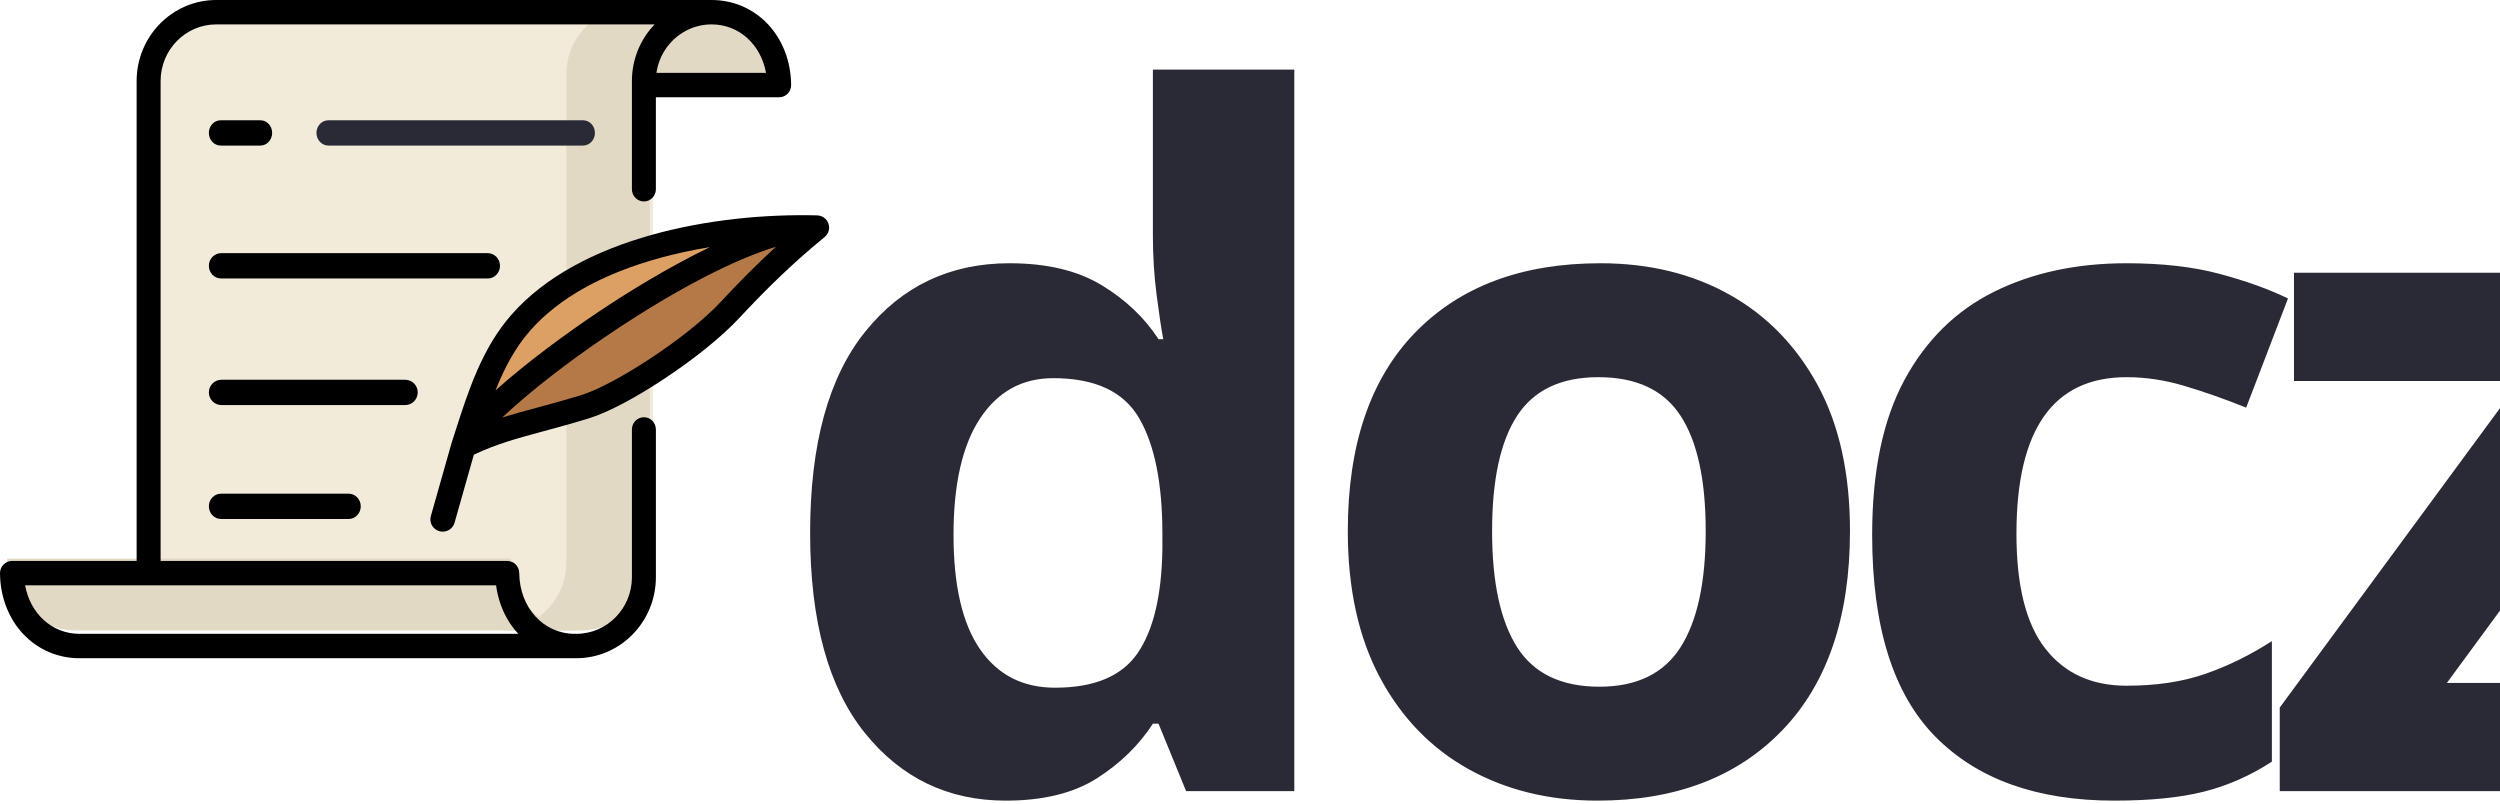
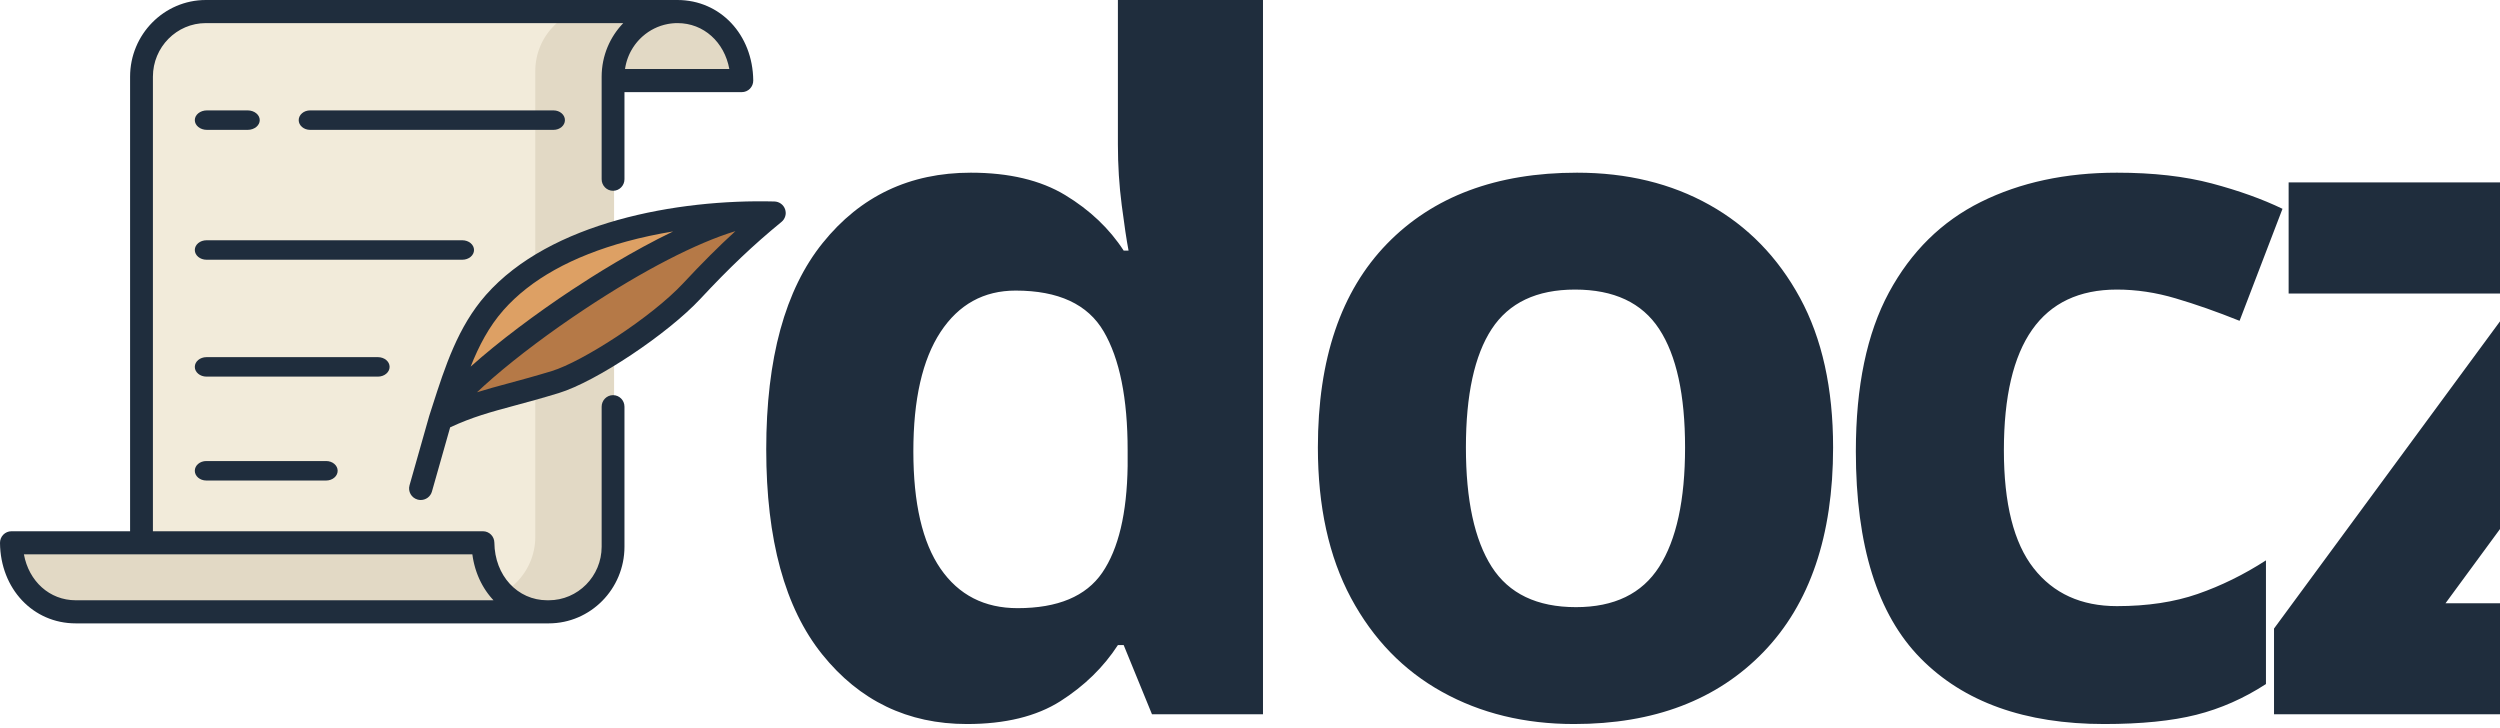
- <svg xmlns="http://www.w3.org/2000/svg" width="395px" height="127px" viewBox="0 0 395 127" version="1.1">
+ <svg xmlns="http://www.w3.org/2000/svg" width="385px" height="112px" viewBox="0 0 385 112" version="1.1">
  <defs />
  <g id="Page-1" stroke="none" stroke-width="1" fill="none" fill-rule="evenodd">
-     <g id="logo" transform="translate(-241, -254)">
-       <g id="Group-2" transform="translate(241, 254)">
-         <g id="script" fill-rule="nonzero">
-           <path d="M44.803,12 L124,12 C123.934,5.585 119.124,1 113.197,1 L34,1 C39.927,1 44.736,5.585 44.803,12 Z" id="Shape" fill="#E2D9C5" />
-           <path d="M103.195,11.635 C103.195,5.761 108.032,1 114,1 L34.805,1 C28.838,1 24,5.761 24,11.635 L24,99 L92.389,99 C98.357,99 103.195,94.239 103.195,88.365 L103.195,11.635 Z" id="Shape" fill="#F2EBDA" />
-           <g id="Group" transform="translate(1, 1)" fill="#E2D9C5">
-             <path d="M99.339,0.004 C93.343,0.004 88.481,4.794 88.481,10.703 L88.481,87.899 C88.481,93.808 83.62,98.599 77.623,98.599 L90.807,98.599 C96.804,98.599 101.665,93.808 101.665,87.899 L101.665,10.703 C101.665,4.794 106.527,0.004 112.523,0.004 L99.339,0.004 Z" id="Shape" />
-             <path d="M79.71,87.262 L0.13,87.262 C0.196,93.874 5.029,98.599 10.985,98.599 L90.565,98.599 C84.609,98.598 79.777,93.874 79.71,87.262 Z" id="Shape" />
+     <g id="logo" transform="translate(-232, -233)">
+       <g id="Group-2" transform="translate(232, 223)">
+         <g id="script" transform="translate(1, 11)" fill-rule="nonzero">
+           <path d="M39.963,10 L113,10 C112.939,4.168 108.503,0 103.037,0 L30,0 C35.466,0 39.901,4.168 39.963,10 Z" id="Shape" fill="#E2D9C5" />
+           <path d="M93.035,9.875 C93.035,4.421 97.496,0 103,0 L29.965,0 C24.461,0 20,4.421 20,9.875 L20,91 L83.07,91 C88.574,91 93.035,86.579 93.035,81.125 L93.035,9.875 Z" id="Shape" fill="#F2EBDA" />
+           <g id="Group" fill="#E2D9C5">
+             <path d="M91.427,0.004 C85.908,0.004 81.434,4.455 81.434,9.947 L81.434,81.684 C81.434,87.176 76.96,91.627 71.441,91.627 L83.575,91.627 C89.094,91.627 93.568,87.176 93.568,81.684 L93.568,9.947 C93.568,4.455 98.042,0.004 103.561,0.004 L91.427,0.004 Z" id="Shape" />
+             <path d="M73.361,81.092 L0.119,81.092 C0.181,87.236 4.629,91.627 10.11,91.627 L83.352,91.627 C77.871,91.627 73.423,87.236 73.361,81.092 Z" id="Shape" />
          </g>
-           <path d="M74,70 C76.185,63.137 78.15,56.128 82.792,50.774 C92.931,39.08 113.257,35.645 128,36.028 C123.387,39.877 119.366,43.769 114.706,48.863 C109.481,54.575 98.082,62.176 92.596,63.881 C84.052,66.536 80.099,66.979 74,70 Z" id="Shape" fill="#DDA064" />
-           <path d="M74,70 C76.185,63.132 113.257,35.62 128,36.004 C123.387,39.855 119.366,43.75 114.706,48.848 C109.481,54.564 98.082,62.171 92.596,63.877 C84.052,66.533 80.099,66.977 74,70 Z" id="Shape" fill="#B57947" />
-           <path d="M94,21 C94,19.895 93.154,19 92.111,19 L51.889,19 C50.846,19 50,19.895 50,21 C50,22.105 50.846,23 51.889,23 L92.11,23 C93.154,23 94,22.105 94,21 Z" id="Shape" fill="#292A35" />
-           <path d="M34.862,23 L41.138,23 C42.167,23 43,22.105 43,21 C43,19.895 42.167,19 41.138,19 L34.862,19 C33.833,19 33,19.895 33,21 C33,22.105 33.833,23 34.862,23 Z" id="Shape" fill="#000000" />
-           <path d="M34.926,78 C33.862,78 33,78.895 33,80 C33,81.105 33.862,82 34.926,82 L55.074,82 C56.138,82 57,81.105 57,80 C57,78.895 56.138,78 55.074,78 L34.926,78 Z" id="Shape" fill="#000000" />
-           <path d="M66,62 C66,60.895 65.113,60 64.019,60 L34.981,60 C33.887,60 33,60.895 33,62 C33,63.105 33.887,64 34.981,64 L64.019,64 C65.113,64 66,63.105 66,62 Z" id="Shape" fill="#000000" />
-           <path d="M79,42 C79,40.895 78.134,40 77.066,40 L34.934,40 C33.866,40 33,40.895 33,42 C33,43.105 33.866,44 34.934,44 L77.066,44 C78.134,44 79,43.105 79,42 Z" id="Shape" fill="#000000" />
-           <path d="M101.736,65.923 C100.69,65.923 99.843,66.786 99.843,67.85 L99.843,91.205 C99.843,96.135 95.902,100.145 91.059,100.145 L90.821,100.145 C85.869,100.145 82.094,96.015 82.04,90.539 C82.03,89.482 81.185,88.63 80.147,88.63 L25.376,88.63 L25.376,12.795 C25.376,7.865 29.317,3.855 34.16,3.855 L103.428,3.855 C103.373,3.912 103.32,3.973 103.266,4.032 C103.2,4.104 103.133,4.175 103.068,4.248 C103,4.325 102.934,4.404 102.868,4.483 C102.804,4.559 102.74,4.634 102.678,4.711 C102.613,4.791 102.552,4.874 102.489,4.955 C102.429,5.034 102.368,5.113 102.309,5.193 C102.249,5.276 102.191,5.361 102.133,5.445 C102.076,5.527 102.018,5.61 101.962,5.694 C101.906,5.779 101.853,5.865 101.799,5.952 C101.746,6.038 101.691,6.123 101.639,6.211 C101.587,6.298 101.539,6.388 101.489,6.477 C101.439,6.566 101.388,6.654 101.34,6.744 C101.293,6.834 101.248,6.926 101.202,7.018 C101.157,7.109 101.11,7.2 101.066,7.292 C101.023,7.385 100.983,7.48 100.941,7.574 C100.9,7.668 100.857,7.761 100.818,7.856 C100.778,7.951 100.743,8.049 100.705,8.146 C100.668,8.241 100.63,8.336 100.596,8.433 C100.56,8.532 100.529,8.633 100.496,8.733 C100.464,8.83 100.43,8.925 100.4,9.023 C100.369,9.125 100.342,9.23 100.313,9.334 C100.287,9.431 100.258,9.527 100.233,9.625 C100.206,9.733 100.183,9.843 100.159,9.952 C100.138,10.047 100.114,10.143 100.095,10.239 C100.072,10.352 100.054,10.467 100.034,10.581 C100.018,10.676 100,10.769 99.985,10.864 C99.967,10.986 99.954,11.11 99.939,11.233 C99.929,11.322 99.915,11.409 99.906,11.499 C99.893,11.637 99.884,11.776 99.875,11.915 C99.87,11.991 99.862,12.067 99.858,12.143 C99.848,12.359 99.842,12.577 99.842,12.795 L99.842,13.442 L99.842,29.902 C99.842,30.966 100.69,31.829 101.736,31.829 C102.781,31.829 103.629,30.966 103.629,29.902 L103.629,15.37 L123.107,15.37 C123.612,15.37 124.097,15.164 124.452,14.799 C124.808,14.433 125.005,13.938 125,13.423 C124.925,5.771 119.522,0 112.412,0 L34.159,0 C27.227,0 21.588,5.74 21.588,12.795 L21.588,88.63 L1.893,88.63 C1.388,88.63 0.903,88.836 0.548,89.201 C0.192,89.567 -0.005,90.062 0,90.577 C0.075,98.229 5.478,104 12.568,104 L90.821,104 L91.059,104 C97.991,104 103.63,98.26 103.63,91.205 L103.63,67.85 C103.63,66.786 102.782,65.923 101.736,65.923 Z M103.726,11.474 C103.735,11.416 103.745,11.357 103.755,11.299 C103.769,11.217 103.783,11.135 103.799,11.053 C103.811,10.991 103.824,10.929 103.838,10.868 C103.854,10.791 103.871,10.715 103.89,10.639 C103.905,10.575 103.922,10.512 103.939,10.449 C103.958,10.377 103.978,10.304 103.999,10.233 C104.018,10.168 104.038,10.104 104.058,10.04 C104.08,9.972 104.103,9.904 104.126,9.836 C104.149,9.771 104.172,9.705 104.196,9.641 C104.22,9.577 104.245,9.514 104.27,9.45 C104.297,9.383 104.323,9.317 104.351,9.251 C104.376,9.192 104.403,9.134 104.429,9.076 C104.46,9.007 104.491,8.938 104.523,8.871 C104.548,8.82 104.574,8.771 104.599,8.721 C104.636,8.647 104.673,8.573 104.712,8.501 C104.727,8.472 104.744,8.445 104.76,8.417 C104.934,8.102 105.126,7.798 105.336,7.508 C105.338,7.505 105.34,7.503 105.342,7.5 C105.41,7.407 105.48,7.316 105.55,7.225 C105.562,7.211 105.573,7.196 105.584,7.182 C105.653,7.095 105.725,7.009 105.797,6.925 C105.811,6.909 105.824,6.893 105.838,6.877 C105.911,6.793 105.987,6.71 106.064,6.628 C106.076,6.614 106.089,6.601 106.102,6.588 C106.181,6.504 106.263,6.421 106.345,6.341 C106.355,6.332 106.364,6.323 106.373,6.313 C106.461,6.229 106.55,6.147 106.64,6.066 C106.643,6.063 106.647,6.061 106.65,6.058 C107.809,5.03 109.236,4.305 110.811,4.006 C110.812,4.006 110.813,4.006 110.814,4.006 C110.942,3.981 111.073,3.96 111.204,3.941 C111.211,3.94 111.219,3.939 111.227,3.938 C111.352,3.921 111.478,3.906 111.604,3.894 C111.623,3.892 111.643,3.891 111.662,3.89 C111.778,3.879 111.894,3.871 112.011,3.865 C112.079,3.862 112.147,3.861 112.215,3.859 C112.288,3.858 112.361,3.854 112.434,3.854 C116.78,3.854 120.219,7.035 121.033,11.515 L103.722,11.515 C103.723,11.501 103.724,11.488 103.726,11.474 Z M12.567,100.145 C8.222,100.145 4.783,96.965 3.969,92.485 L23.483,92.485 L78.385,92.485 C78.411,92.685 78.442,92.882 78.475,93.078 C78.486,93.144 78.5,93.209 78.512,93.274 C78.536,93.404 78.56,93.533 78.587,93.661 C78.603,93.738 78.622,93.814 78.639,93.89 C78.665,94.005 78.692,94.12 78.721,94.234 C78.741,94.314 78.763,94.393 78.784,94.472 C78.814,94.58 78.844,94.689 78.875,94.796 C78.899,94.876 78.924,94.956 78.949,95.036 C78.982,95.14 79.016,95.244 79.051,95.347 C79.078,95.426 79.106,95.505 79.134,95.584 C79.171,95.686 79.209,95.787 79.248,95.888 C79.278,95.964 79.308,96.041 79.338,96.116 C79.38,96.218 79.423,96.319 79.467,96.42 C79.498,96.492 79.529,96.564 79.562,96.636 C79.61,96.741 79.66,96.845 79.71,96.948 C79.742,97.012 79.772,97.077 79.804,97.141 C79.866,97.262 79.93,97.382 79.995,97.501 C80.018,97.544 80.041,97.588 80.065,97.631 C80.155,97.793 80.248,97.951 80.344,98.107 C80.366,98.144 80.39,98.179 80.413,98.215 C80.488,98.334 80.564,98.453 80.642,98.569 C80.679,98.623 80.717,98.675 80.753,98.728 C80.821,98.825 80.889,98.922 80.959,99.017 C81.001,99.074 81.044,99.129 81.087,99.186 C81.155,99.274 81.223,99.363 81.292,99.449 C81.338,99.506 81.385,99.562 81.432,99.618 C81.501,99.701 81.572,99.784 81.644,99.866 C81.692,99.921 81.741,99.975 81.79,100.029 C81.825,100.067 81.859,100.107 81.894,100.145 L12.567,100.145 Z" id="Shape" fill="#000000" />
-           <path d="M130.998,35.946 C130.998,35.923 130.997,35.901 130.997,35.878 C130.989,35.696 130.956,35.521 130.901,35.356 C130.898,35.347 130.897,35.339 130.894,35.331 C130.892,35.324 130.888,35.318 130.886,35.311 C130.855,35.227 130.82,35.144 130.778,35.066 C130.773,35.056 130.767,35.047 130.762,35.037 C130.724,34.967 130.681,34.901 130.635,34.837 C130.625,34.823 130.616,34.809 130.605,34.796 C130.554,34.729 130.499,34.665 130.44,34.606 C130.427,34.592 130.413,34.58 130.4,34.568 C130.344,34.514 130.285,34.464 130.222,34.417 C130.214,34.411 130.206,34.404 130.198,34.398 C130.128,34.348 130.054,34.303 129.977,34.261 C129.962,34.253 129.947,34.246 129.932,34.239 C129.854,34.2 129.775,34.164 129.691,34.135 C129.69,34.135 129.69,34.135 129.689,34.135 C129.606,34.106 129.52,34.085 129.432,34.068 C129.412,34.064 129.393,34.061 129.373,34.058 C129.285,34.043 129.196,34.032 129.105,34.03 C112.823,33.612 91.593,37.503 80.859,49.668 C76.162,54.992 73.994,61.746 71.899,68.278 C71.727,68.812 71.555,69.347 71.383,69.88 C71.375,69.903 71.368,69.925 71.362,69.948 L68.073,81.544 C67.782,82.571 68.385,83.638 69.419,83.927 C69.595,83.977 69.773,84 69.947,84 C70.797,84 71.578,83.443 71.819,82.591 L74.869,71.836 C78.598,70.101 81.6,69.29 85.656,68.195 C87.759,67.627 90.144,66.983 93.029,66.102 C99.267,64.197 111.234,56.228 116.741,50.311 C121.558,45.136 125.611,41.29 130.294,37.451 C130.299,37.447 130.303,37.441 130.309,37.437 C130.377,37.379 130.442,37.318 130.501,37.252 C130.505,37.248 130.509,37.244 130.512,37.24 C130.571,37.174 130.625,37.103 130.674,37.029 C130.683,37.015 130.692,37.002 130.701,36.988 C130.794,36.84 130.868,36.68 130.919,36.509 C130.924,36.493 130.928,36.477 130.933,36.46 C130.955,36.377 130.974,36.291 130.985,36.203 C130.986,36.199 130.986,36.196 130.986,36.192 C130.993,36.133 130.998,36.072 131,36.011 C131.001,35.989 130.999,35.967 130.998,35.946 Z M83.787,52.214 C88.316,47.08 95.258,43.211 104.42,40.713 C106.882,40.041 109.484,39.484 112.166,39.045 C105.352,42.325 98.837,46.434 95.196,48.849 C89.32,52.746 82.978,57.473 78.294,61.678 C79.68,58.192 81.355,54.97 83.787,52.214 Z M113.883,47.689 C108.523,53.448 96.947,60.863 91.885,62.409 C89.061,63.271 86.709,63.906 84.635,64.466 C82.757,64.973 81.049,65.435 79.36,65.967 C80.116,65.249 81.002,64.443 82.046,63.539 C86.247,59.9 91.685,55.824 97.358,52.062 C107.179,45.548 116.068,40.976 122.588,38.993 C119.756,41.583 116.971,44.371 113.883,47.689 Z" id="Shape" fill="#000000" />
+           <path d="M68,63 C70.023,56.743 71.842,50.352 76.141,45.471 C85.529,34.809 104.349,31.676 118,32.026 C113.729,35.534 110.005,39.083 105.69,43.728 C100.853,48.936 90.298,55.867 85.218,57.421 C77.307,59.841 73.647,60.246 68,63 Z" id="Shape" fill="#DDA064" />
+           <path d="M68,63 C70.023,56.738 104.349,31.654 118,32.004 C113.729,35.515 110.005,39.066 105.69,43.715 C100.853,48.926 90.298,55.862 85.218,57.417 C77.307,59.839 73.647,60.244 68,63 Z" id="Shape" fill="#B57947" />
        </g>
-         <text id="docz" font-family="ArcherPro-Bold, ArcherPro" font-size="150" font-weight="bold" letter-spacing="-10" fill="#292A35">
-           <tspan x="121.25" y="125">docz</tspan>
+         <text id="docz" font-family="ArcherPro-Bold, ArcherPro" font-size="150" font-weight="bold" letter-spacing="-10" fill="#1F2D3D">
+           <tspan x="111.25" y="120">docz</tspan>
        </text>
+         <path d="M87,28.5 C87,27.671 86.212,27 85.239,27 L47.761,27 C46.788,27 46,27.672 46,28.5 C46,29.328 46.788,30 47.761,30 L85.239,30 C86.212,30 87,29.328 87,28.5 Z" id="Shape" fill="#1F2D3D" fill-rule="nonzero" />
+         <path d="M31.862,30 L38.138,30 C39.167,30 40,29.328 40,28.5 C40,27.672 39.167,27 38.138,27 L31.862,27 C30.833,27 30,27.672 30,28.5 C30,29.328 30.833,30 31.862,30 Z" id="Shape" fill="#1F2D3D" fill-rule="nonzero" />
+         <path d="M31.766,81 C30.791,81 30,81.672 30,82.5 C30,83.329 30.791,84 31.766,84 L50.234,84 C51.209,84 52,83.328 52,82.5 C52,81.671 51.209,81 50.234,81 L31.766,81 Z" id="Shape" fill="#1F2D3D" fill-rule="nonzero" />
+         <path d="M60,66.5 C60,65.671 59.194,65 58.199,65 L31.801,65 C30.806,65 30,65.672 30,66.5 C30,67.329 30.806,68 31.801,68 L58.199,68 C59.193,68 60,67.328 60,66.5 Z" id="Shape" fill="#1F2D3D" fill-rule="nonzero" />
+         <path d="M73,48.5 C73,47.671 72.191,47 71.193,47 L31.807,47 C30.809,47 30,47.672 30,48.5 C30,49.328 30.809,50 31.807,50 L71.193,50 C72.191,50 73,49.329 73,48.5 Z" id="Shape" fill="#1F2D3D" fill-rule="nonzero" />
+         <path d="M94.411,70.852 C93.441,70.852 92.654,71.649 92.654,72.631 L92.654,94.189 C92.654,98.74 88.997,102.442 84.503,102.442 L84.282,102.442 C79.686,102.442 76.183,98.629 76.133,93.574 C76.124,92.598 75.34,91.813 74.376,91.813 L23.549,91.813 L23.549,21.811 C23.549,17.26 27.206,13.558 31.7,13.558 L95.982,13.558 C95.93,13.611 95.881,13.667 95.831,13.722 C95.769,13.788 95.707,13.853 95.647,13.921 C95.584,13.992 95.523,14.065 95.461,14.138 C95.402,14.208 95.342,14.278 95.285,14.349 C95.225,14.423 95.168,14.499 95.11,14.574 C95.054,14.647 94.997,14.719 94.943,14.794 C94.887,14.87 94.833,14.948 94.779,15.026 C94.726,15.102 94.672,15.178 94.621,15.256 C94.569,15.334 94.52,15.414 94.47,15.494 C94.42,15.573 94.369,15.652 94.321,15.733 C94.273,15.814 94.228,15.897 94.182,15.979 C94.135,16.061 94.088,16.142 94.044,16.225 C93.999,16.308 93.958,16.393 93.916,16.478 C93.874,16.562 93.83,16.646 93.79,16.731 C93.749,16.817 93.712,16.905 93.673,16.992 C93.635,17.078 93.595,17.164 93.559,17.251 C93.522,17.34 93.489,17.43 93.454,17.519 C93.42,17.607 93.385,17.695 93.353,17.784 C93.32,17.875 93.291,17.969 93.26,18.061 C93.23,18.15 93.199,18.239 93.172,18.329 C93.143,18.424 93.118,18.52 93.091,18.616 C93.066,18.706 93.039,18.795 93.016,18.885 C92.991,18.985 92.97,19.086 92.948,19.186 C92.928,19.275 92.906,19.362 92.888,19.452 C92.867,19.556 92.85,19.662 92.832,19.767 C92.817,19.855 92.8,19.941 92.786,20.029 C92.77,20.141 92.757,20.255 92.744,20.369 C92.734,20.451 92.721,20.532 92.713,20.614 C92.701,20.741 92.693,20.87 92.684,20.998 C92.679,21.069 92.672,21.138 92.668,21.209 C92.659,21.408 92.653,21.609 92.653,21.811 L92.653,22.408 L92.653,37.601 C92.653,38.584 93.44,39.381 94.411,39.381 C95.381,39.381 96.168,38.584 96.168,37.601 L96.168,24.187 L114.243,24.187 C114.712,24.187 115.162,23.997 115.492,23.66 C115.822,23.323 116.005,22.866 116,22.391 C115.931,15.327 110.917,10 104.319,10 L31.699,10 C25.267,10 20.034,15.299 20.034,21.811 L20.034,91.813 L1.757,91.813 C1.288,91.813 0.838,92.003 0.508,92.34 C0.178,92.677 -0.005,93.134 9.65270039e-05,93.609 C0.069,100.673 5.083,106 11.663,106 L84.282,106 L84.503,106 C90.935,106 96.168,100.701 96.168,94.189 L96.168,72.631 C96.168,71.648 95.382,70.852 94.411,70.852 Z M96.258,20.592 C96.266,20.538 96.276,20.484 96.285,20.43 C96.297,20.354 96.31,20.278 96.325,20.203 C96.336,20.145 96.349,20.089 96.361,20.032 C96.377,19.961 96.392,19.891 96.41,19.821 C96.424,19.762 96.44,19.703 96.455,19.645 C96.473,19.578 96.492,19.512 96.511,19.446 C96.529,19.386 96.547,19.327 96.566,19.268 C96.586,19.205 96.607,19.142 96.629,19.08 C96.65,19.019 96.672,18.959 96.694,18.899 C96.716,18.84 96.739,18.782 96.763,18.723 C96.787,18.662 96.812,18.6 96.838,18.539 C96.861,18.485 96.886,18.431 96.91,18.378 C96.939,18.314 96.967,18.251 96.998,18.188 C97.02,18.142 97.044,18.096 97.068,18.05 C97.102,17.982 97.137,17.914 97.173,17.847 C97.187,17.821 97.203,17.796 97.217,17.77 C97.379,17.479 97.557,17.198 97.752,16.931 C97.754,16.928 97.756,16.926 97.757,16.923 C97.82,16.837 97.885,16.753 97.951,16.67 C97.961,16.656 97.971,16.643 97.982,16.63 C98.046,16.549 98.113,16.47 98.18,16.392 C98.192,16.378 98.205,16.363 98.217,16.348 C98.286,16.27 98.356,16.194 98.427,16.118 C98.439,16.106 98.45,16.093 98.462,16.081 C98.536,16.003 98.612,15.927 98.689,15.853 C98.697,15.845 98.706,15.836 98.715,15.828 C98.796,15.75 98.878,15.674 98.962,15.599 C98.965,15.597 98.968,15.594 98.971,15.592 C100.047,14.643 101.371,13.974 102.833,13.698 C102.833,13.698 102.834,13.698 102.835,13.698 C102.955,13.675 103.075,13.655 103.197,13.638 C103.204,13.637 103.211,13.636 103.219,13.635 C103.335,13.619 103.451,13.606 103.568,13.594 C103.586,13.593 103.604,13.592 103.622,13.59 C103.73,13.581 103.837,13.573 103.946,13.568 C104.009,13.565 104.072,13.564 104.135,13.563 C104.203,13.561 104.271,13.558 104.339,13.558 C108.372,13.558 111.563,16.494 112.318,20.629 L96.254,20.629 C96.255,20.617 96.256,20.604 96.258,20.592 Z M11.662,102.442 C7.63,102.442 4.438,99.506 3.683,95.371 L21.792,95.371 L72.742,95.371 C72.766,95.555 72.794,95.737 72.825,95.919 C72.835,95.979 72.848,96.039 72.859,96.099 C72.881,96.219 72.904,96.339 72.929,96.457 C72.944,96.528 72.961,96.597 72.977,96.667 C73.001,96.774 73.026,96.88 73.053,96.985 C73.072,97.059 73.092,97.132 73.112,97.205 C73.139,97.305 73.167,97.405 73.196,97.504 C73.218,97.578 73.242,97.652 73.265,97.725 C73.295,97.821 73.327,97.917 73.36,98.012 C73.385,98.085 73.41,98.158 73.437,98.231 C73.471,98.325 73.506,98.419 73.542,98.512 C73.57,98.582 73.597,98.653 73.626,98.723 C73.665,98.817 73.705,98.91 73.745,99.003 C73.774,99.069 73.803,99.136 73.833,99.202 C73.878,99.299 73.925,99.395 73.971,99.491 C74,99.55 74.028,99.61 74.058,99.668 C74.115,99.781 74.175,99.891 74.235,100.001 C74.257,100.041 74.278,100.082 74.3,100.121 C74.384,100.27 74.47,100.417 74.559,100.561 C74.58,100.594 74.602,100.627 74.623,100.66 C74.693,100.77 74.763,100.88 74.836,100.987 C74.87,101.037 74.905,101.085 74.939,101.134 C75.002,101.223 75.065,101.313 75.13,101.4 C75.169,101.453 75.209,101.504 75.249,101.556 C75.311,101.638 75.375,101.719 75.439,101.799 C75.482,101.851 75.525,101.903 75.569,101.955 C75.633,102.032 75.699,102.108 75.765,102.184 C75.81,102.234 75.855,102.284 75.901,102.334 C75.934,102.37 75.965,102.407 75.998,102.442 L11.662,102.442 Z" id="Shape" fill="#1F2D3D" fill-rule="nonzero" />
+         <path d="M120.998,42.79 C120.998,42.769 120.998,42.749 120.997,42.728 C120.99,42.561 120.96,42.4 120.909,42.247 C120.906,42.24 120.905,42.232 120.903,42.224 C120.901,42.218 120.897,42.213 120.895,42.206 C120.867,42.129 120.834,42.053 120.796,41.98 C120.791,41.971 120.786,41.963 120.781,41.954 C120.746,41.89 120.706,41.829 120.664,41.77 C120.655,41.757 120.646,41.744 120.637,41.732 C120.59,41.67 120.539,41.612 120.484,41.557 C120.472,41.545 120.459,41.534 120.447,41.522 C120.396,41.473 120.341,41.427 120.284,41.384 C120.276,41.378 120.269,41.372 120.261,41.366 C120.197,41.32 120.129,41.278 120.058,41.241 C120.045,41.233 120.031,41.227 120.017,41.22 C119.945,41.184 119.872,41.151 119.795,41.124 C119.794,41.124 119.794,41.124 119.793,41.124 C119.717,41.098 119.637,41.078 119.556,41.062 C119.538,41.059 119.52,41.056 119.502,41.053 C119.421,41.04 119.339,41.03 119.255,41.028 C104.266,40.643 84.72,44.223 74.839,55.414 C70.514,60.312 68.519,66.526 66.589,72.535 C66.431,73.027 66.273,73.519 66.114,74.01 C66.107,74.03 66.101,74.051 66.095,74.072 L63.067,84.741 C62.799,85.685 63.354,86.667 64.306,86.933 C64.469,86.979 64.632,87 64.793,87 C65.575,87 66.294,86.488 66.516,85.704 L69.324,75.809 C72.757,74.213 75.521,73.467 79.255,72.459 C81.191,71.937 83.386,71.345 86.043,70.534 C91.786,68.782 102.803,61.45 107.873,56.006 C112.307,51.245 116.039,47.706 120.35,44.175 C120.355,44.171 120.358,44.166 120.363,44.162 C120.426,44.109 120.486,44.053 120.541,43.992 C120.544,43.988 120.548,43.985 120.551,43.981 C120.605,43.92 120.654,43.855 120.7,43.787 C120.708,43.774 120.717,43.762 120.725,43.749 C120.811,43.613 120.878,43.466 120.925,43.308 C120.93,43.293 120.934,43.279 120.938,43.264 C120.959,43.186 120.976,43.108 120.986,43.027 C120.987,43.023 120.987,43.02 120.987,43.017 C120.994,42.962 120.998,42.906 121,42.85 C121.001,42.83 120.999,42.81 120.998,42.79 Z M77.534,57.757 C81.704,53.034 88.095,49.474 96.53,47.176 C98.796,46.558 101.192,46.046 103.661,45.641 C97.388,48.659 91.39,52.44 88.038,54.661 C82.628,58.246 76.789,62.596 72.477,66.464 C73.753,63.257 75.295,60.292 77.534,57.757 Z M105.242,53.594 C100.307,58.892 89.649,65.714 84.99,67.136 C82.389,67.929 80.225,68.514 78.314,69.029 C76.586,69.495 75.014,69.92 73.459,70.41 C74.154,69.749 74.97,69.008 75.931,68.176 C79.799,64.828 84.806,61.079 90.028,57.617 C99.07,51.624 107.253,47.418 113.256,45.594 C110.649,47.976 108.084,50.541 105.242,53.594 Z" id="Shape" fill="#1F2D3D" fill-rule="nonzero" />
      </g>
    </g>
  </g>
</svg>
